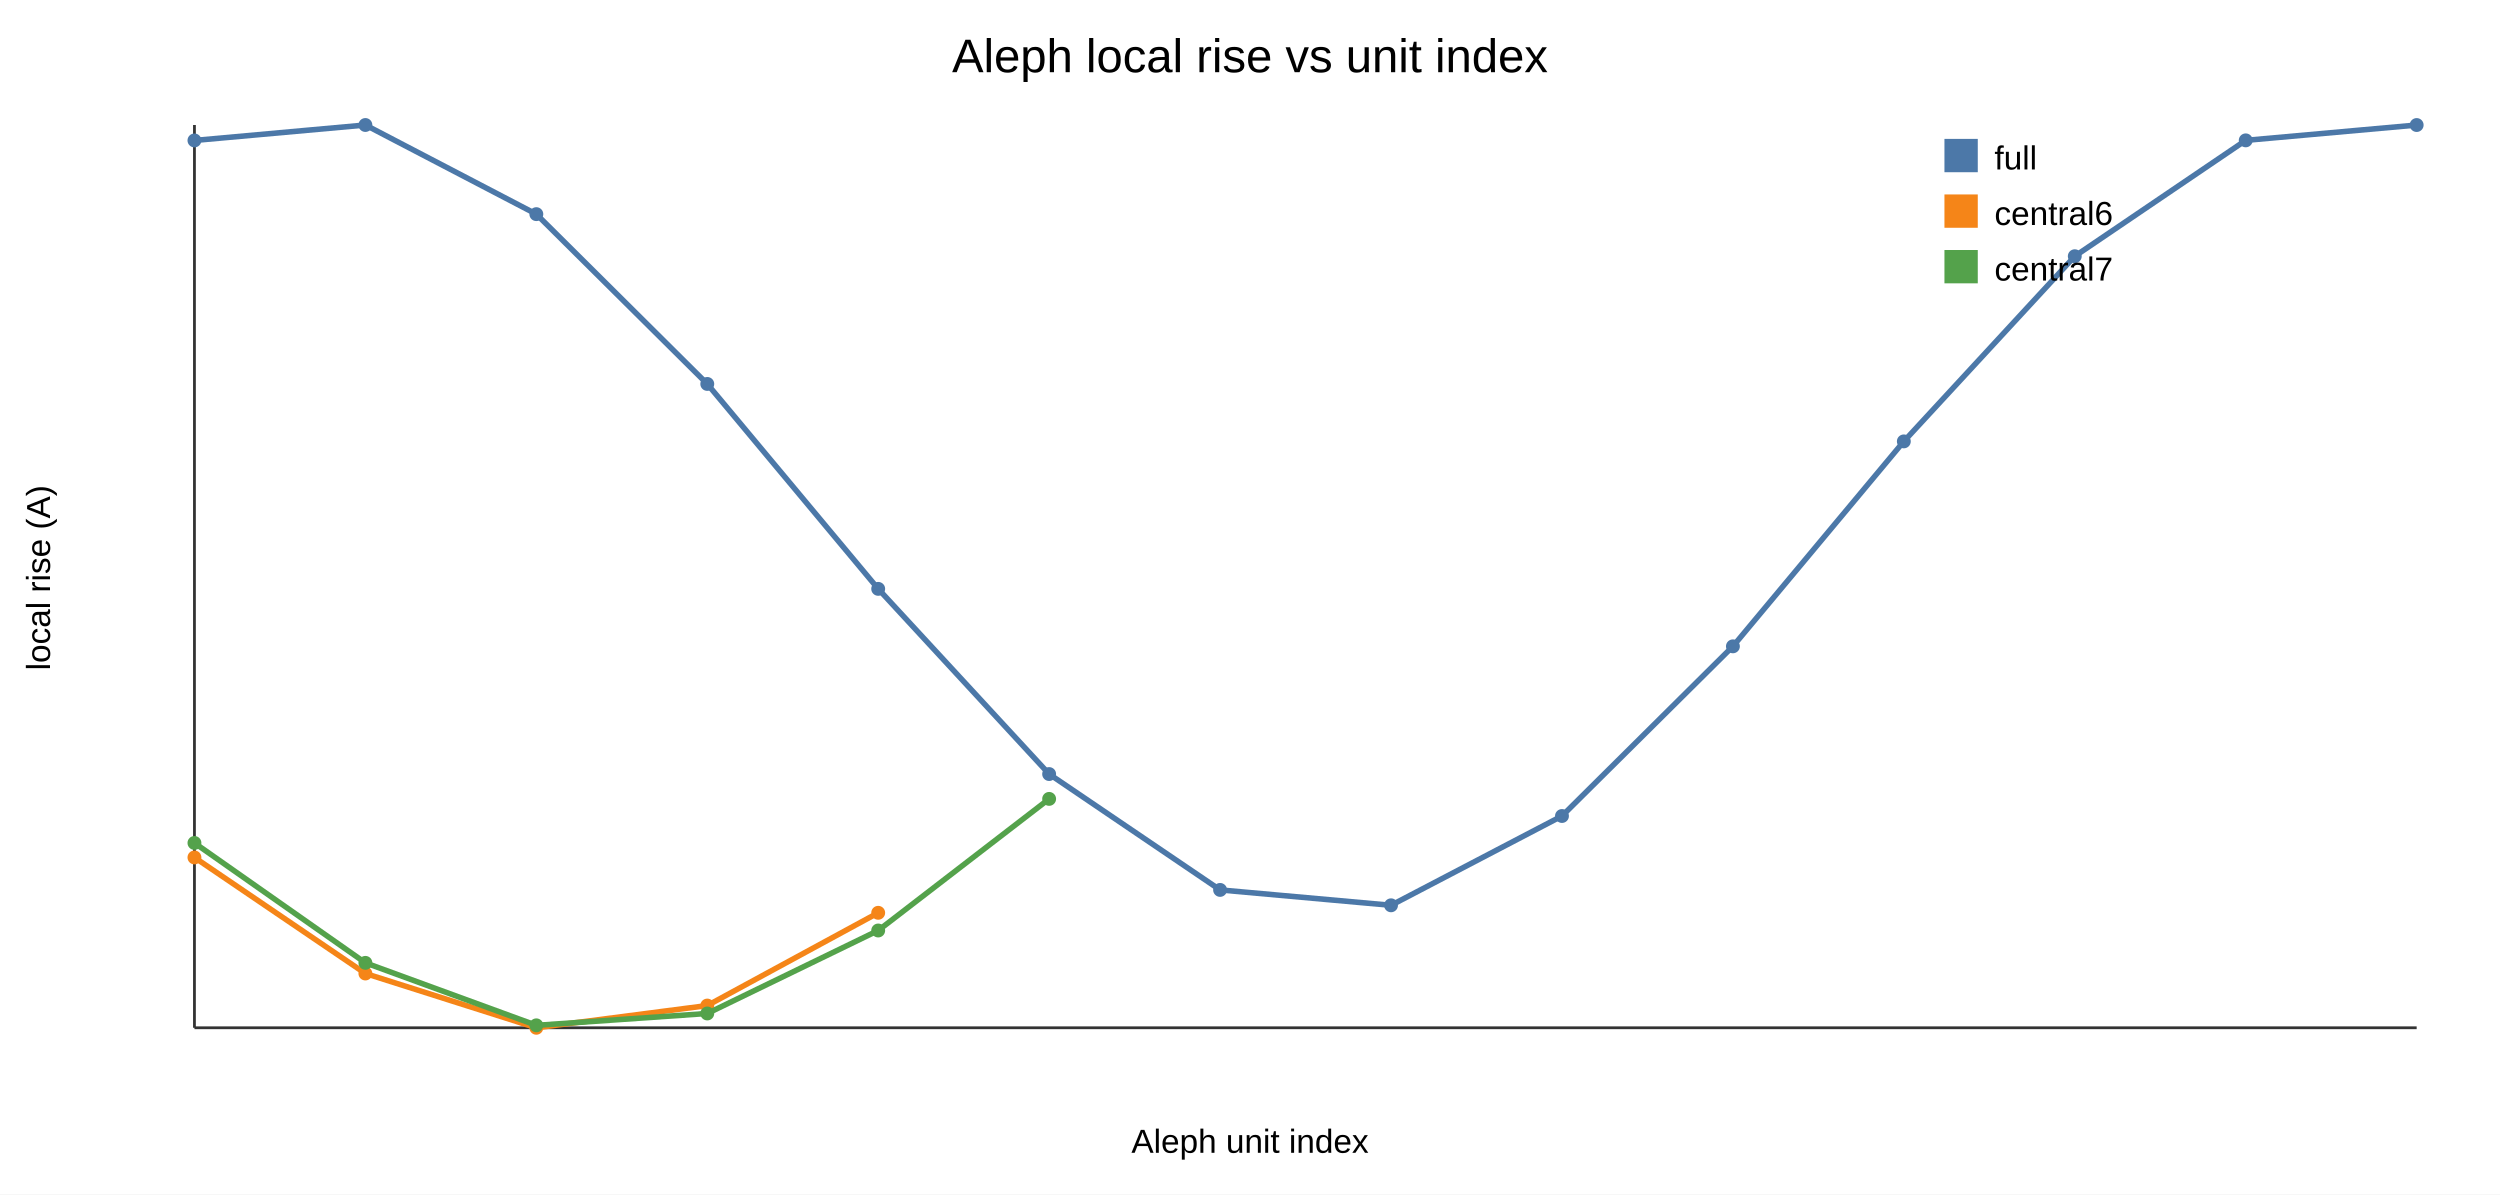
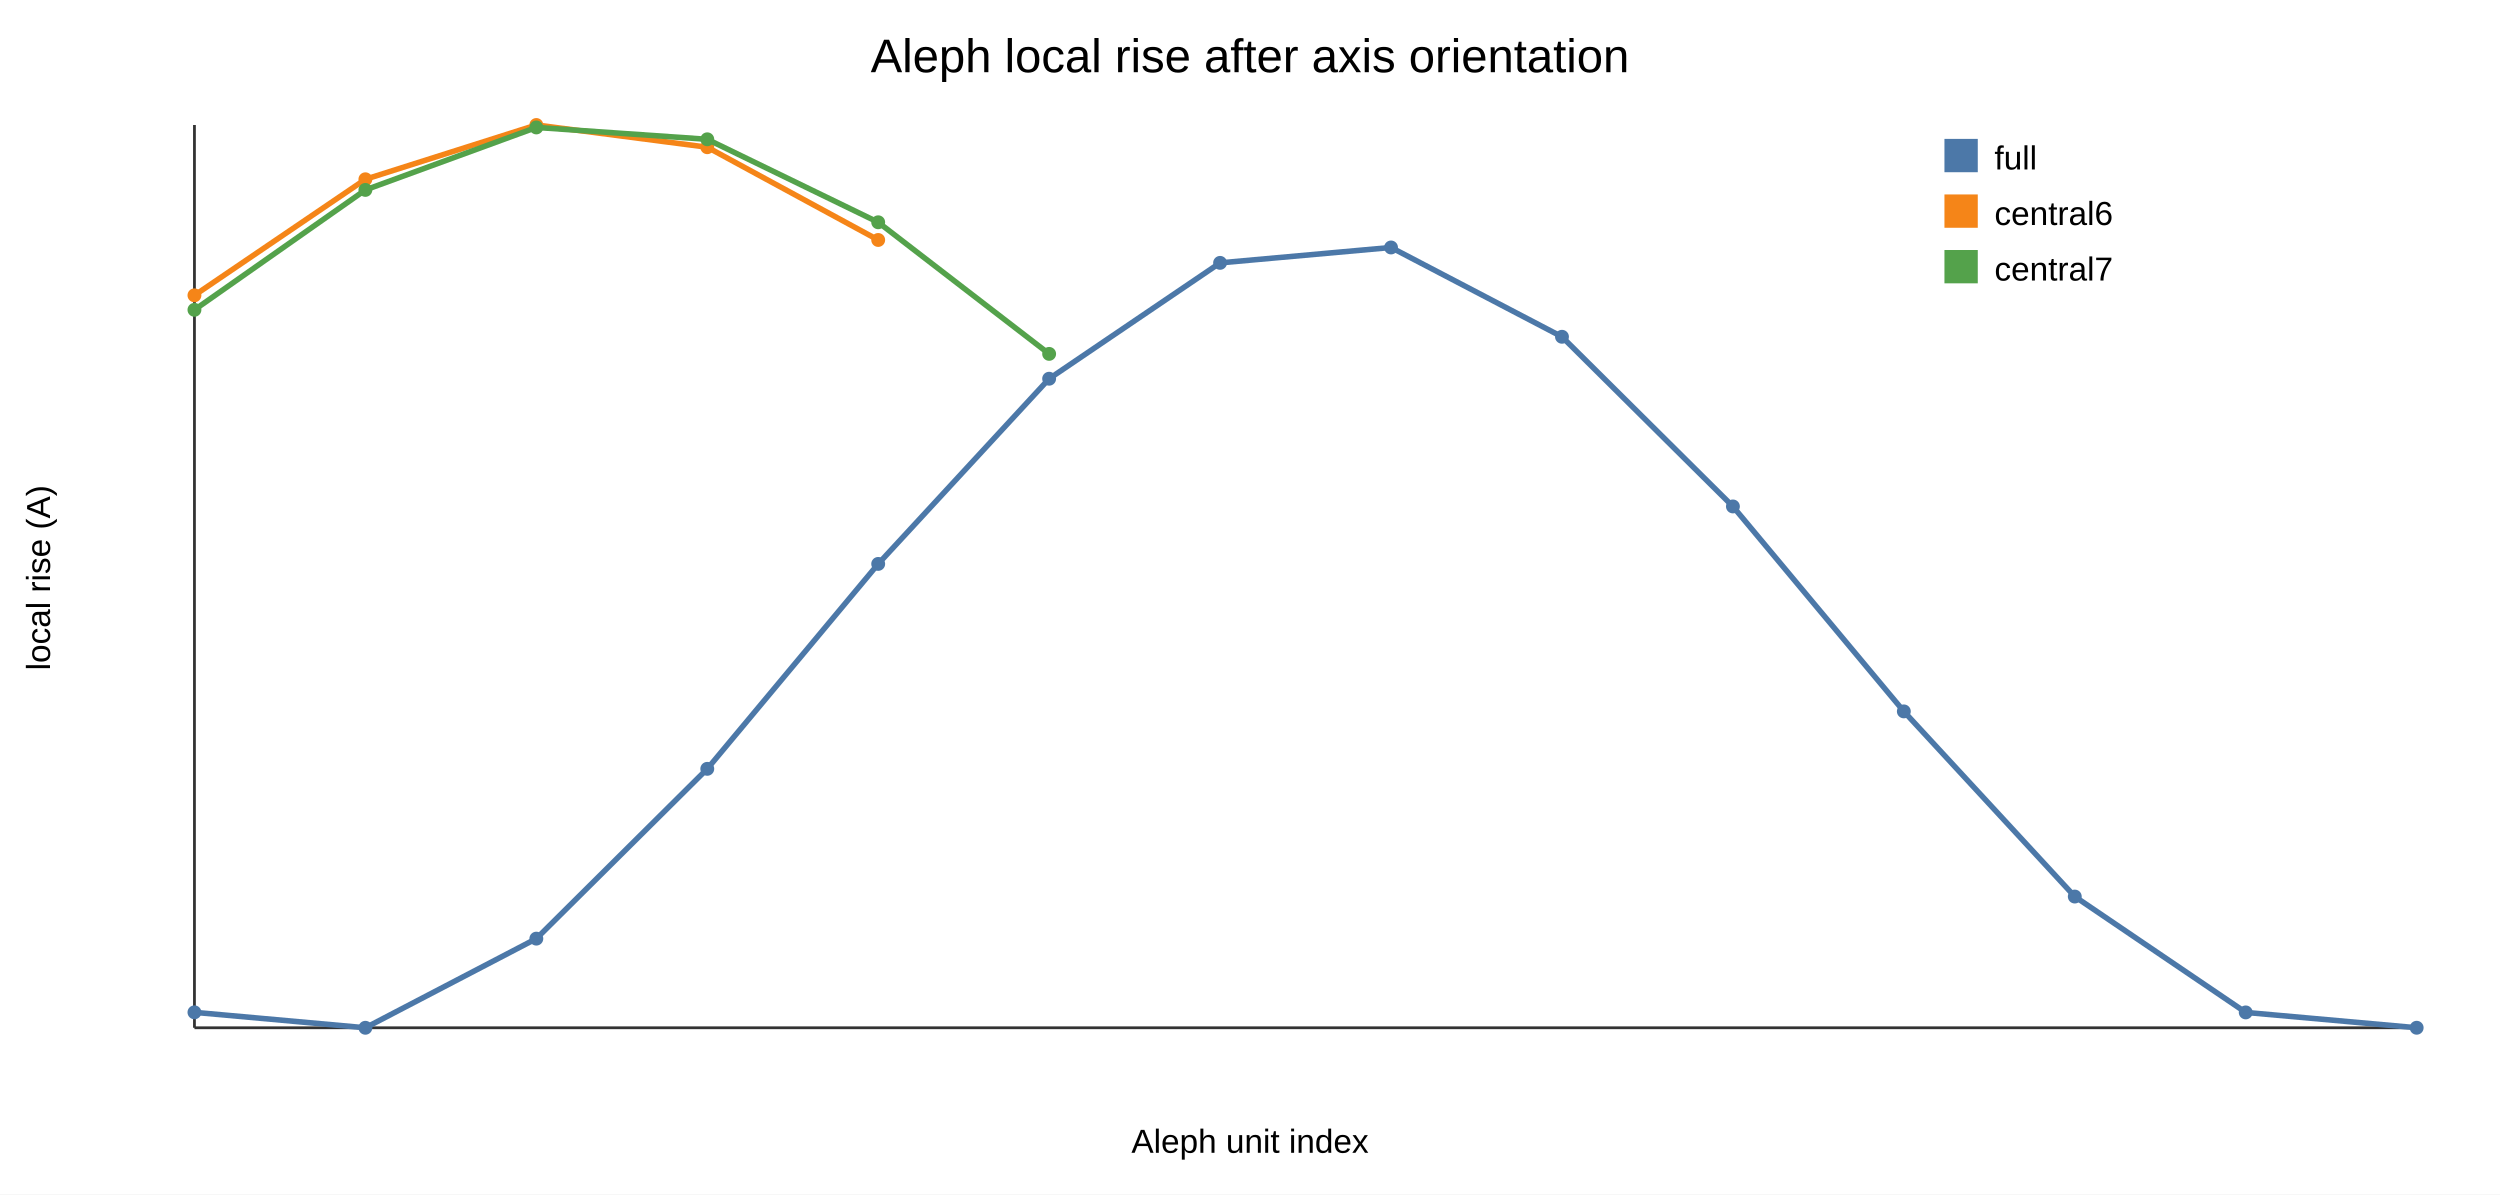
<svg xmlns="http://www.w3.org/2000/svg" width="900" height="430" viewBox="0 0 900 430">
  <rect width="100%" height="100%" fill="white" />
-   <text x="450" y="26" text-anchor="middle" font-family="Arial" font-size="17">Aleph local rise vs unit index</text>
+   <text x="450" y="26" text-anchor="middle" font-family="Arial" font-size="17">Aleph local rise after axis orientation</text>
  <line x1="70" y1="45" x2="70" y2="370" stroke="#333" />
  <line x1="70" y1="370" x2="870" y2="370" stroke="#333" />
  <text x="450" y="415" text-anchor="middle" font-family="Arial" font-size="12">Aleph unit index</text>
  <text x="18" y="208" text-anchor="middle" font-family="Arial" font-size="12" transform="rotate(-90 18,208)">local rise (A)</text>
-   <polyline points="70.00,50.56 131.54,45.00 193.08,77.09 254.62,138.22 316.15,211.99 377.69,278.66 439.23,320.37 500.77,325.91 562.31,293.76 623.85,232.68 685.38,158.90 746.92,92.24 808.46,50.53 870.00,45.01" fill="none" stroke="#4c78a8" stroke-width="2" />
-   <circle cx="70.00" cy="50.56" r="2.5" fill="#4c78a8" />
-   <circle cx="131.54" cy="45.00" r="2.5" fill="#4c78a8" />
-   <circle cx="193.08" cy="77.09" r="2.5" fill="#4c78a8" />
-   <circle cx="254.62" cy="138.22" r="2.5" fill="#4c78a8" />
-   <circle cx="316.15" cy="211.99" r="2.5" fill="#4c78a8" />
-   <circle cx="377.69" cy="278.66" r="2.5" fill="#4c78a8" />
-   <circle cx="439.23" cy="320.37" r="2.5" fill="#4c78a8" />
-   <circle cx="500.77" cy="325.91" r="2.5" fill="#4c78a8" />
-   <circle cx="562.31" cy="293.76" r="2.5" fill="#4c78a8" />
-   <circle cx="623.85" cy="232.68" r="2.5" fill="#4c78a8" />
-   <circle cx="685.38" cy="158.90" r="2.5" fill="#4c78a8" />
-   <circle cx="746.92" cy="92.24" r="2.5" fill="#4c78a8" />
-   <circle cx="808.46" cy="50.53" r="2.5" fill="#4c78a8" />
-   <circle cx="870.00" cy="45.01" r="2.5" fill="#4c78a8" />
+   <polyline points="70.00,364.44 131.54,370.00 193.08,337.91 254.62,276.78 316.15,203.01 377.69,136.34 439.23,94.63 500.77,89.09 562.31,121.24 623.85,182.32 685.38,256.10 746.92,322.76 808.46,364.47 870.00,369.99" fill="none" stroke="#4c78a8" stroke-width="2" />
+   <circle cx="70.00" cy="364.44" r="2.5" fill="#4c78a8" />
+   <circle cx="131.54" cy="370.00" r="2.5" fill="#4c78a8" />
+   <circle cx="193.08" cy="337.91" r="2.5" fill="#4c78a8" />
+   <circle cx="254.62" cy="276.78" r="2.5" fill="#4c78a8" />
+   <circle cx="316.15" cy="203.01" r="2.5" fill="#4c78a8" />
+   <circle cx="377.69" cy="136.34" r="2.5" fill="#4c78a8" />
+   <circle cx="439.23" cy="94.63" r="2.5" fill="#4c78a8" />
+   <circle cx="500.77" cy="89.09" r="2.5" fill="#4c78a8" />
+   <circle cx="562.31" cy="121.24" r="2.5" fill="#4c78a8" />
+   <circle cx="623.85" cy="182.32" r="2.5" fill="#4c78a8" />
+   <circle cx="685.38" cy="256.10" r="2.5" fill="#4c78a8" />
+   <circle cx="746.92" cy="322.76" r="2.5" fill="#4c78a8" />
+   <circle cx="808.46" cy="364.47" r="2.5" fill="#4c78a8" />
+   <circle cx="870.00" cy="369.99" r="2.5" fill="#4c78a8" />
  <rect x="700" y="50" width="12" height="12" fill="#4c78a8" />
  <text x="718" y="61" font-family="Arial" font-size="12">full</text>
-   <polyline points="70.00,308.68 131.54,350.46 193.08,370.00 254.62,362.00 316.15,328.61" fill="none" stroke="#f58518" stroke-width="2" />
-   <circle cx="70.00" cy="308.68" r="2.5" fill="#f58518" />
-   <circle cx="131.54" cy="350.46" r="2.5" fill="#f58518" />
-   <circle cx="193.08" cy="370.00" r="2.5" fill="#f58518" />
-   <circle cx="254.62" cy="362.00" r="2.5" fill="#f58518" />
-   <circle cx="316.15" cy="328.61" r="2.5" fill="#f58518" />
+   <polyline points="70.00,106.32 131.54,64.54 193.08,45.00 254.62,53.00 316.15,86.39" fill="none" stroke="#f58518" stroke-width="2" />
+   <circle cx="70.00" cy="106.32" r="2.5" fill="#f58518" />
+   <circle cx="131.54" cy="64.54" r="2.5" fill="#f58518" />
+   <circle cx="193.08" cy="45.00" r="2.5" fill="#f58518" />
+   <circle cx="254.62" cy="53.00" r="2.5" fill="#f58518" />
+   <circle cx="316.15" cy="86.39" r="2.5" fill="#f58518" />
  <rect x="700" y="70" width="12" height="12" fill="#f58518" />
  <text x="718" y="81" font-family="Arial" font-size="12">central6</text>
-   <polyline points="70.00,303.46 131.54,346.63 193.08,369.12 254.62,364.85 316.15,334.98 377.69,287.60" fill="none" stroke="#54a24b" stroke-width="2" />
-   <circle cx="70.00" cy="303.46" r="2.5" fill="#54a24b" />
-   <circle cx="131.54" cy="346.63" r="2.5" fill="#54a24b" />
-   <circle cx="193.08" cy="369.12" r="2.5" fill="#54a24b" />
-   <circle cx="254.62" cy="364.85" r="2.5" fill="#54a24b" />
-   <circle cx="316.15" cy="334.98" r="2.5" fill="#54a24b" />
-   <circle cx="377.69" cy="287.60" r="2.5" fill="#54a24b" />
+   <polyline points="70.00,111.54 131.54,68.37 193.08,45.88 254.62,50.15 316.15,80.02 377.69,127.40" fill="none" stroke="#54a24b" stroke-width="2" />
+   <circle cx="70.00" cy="111.54" r="2.5" fill="#54a24b" />
+   <circle cx="131.54" cy="68.37" r="2.5" fill="#54a24b" />
+   <circle cx="193.08" cy="45.88" r="2.5" fill="#54a24b" />
+   <circle cx="254.62" cy="50.15" r="2.5" fill="#54a24b" />
+   <circle cx="316.15" cy="80.02" r="2.5" fill="#54a24b" />
+   <circle cx="377.69" cy="127.40" r="2.5" fill="#54a24b" />
  <rect x="700" y="90" width="12" height="12" fill="#54a24b" />
  <text x="718" y="101" font-family="Arial" font-size="12">central7</text>
</svg>
